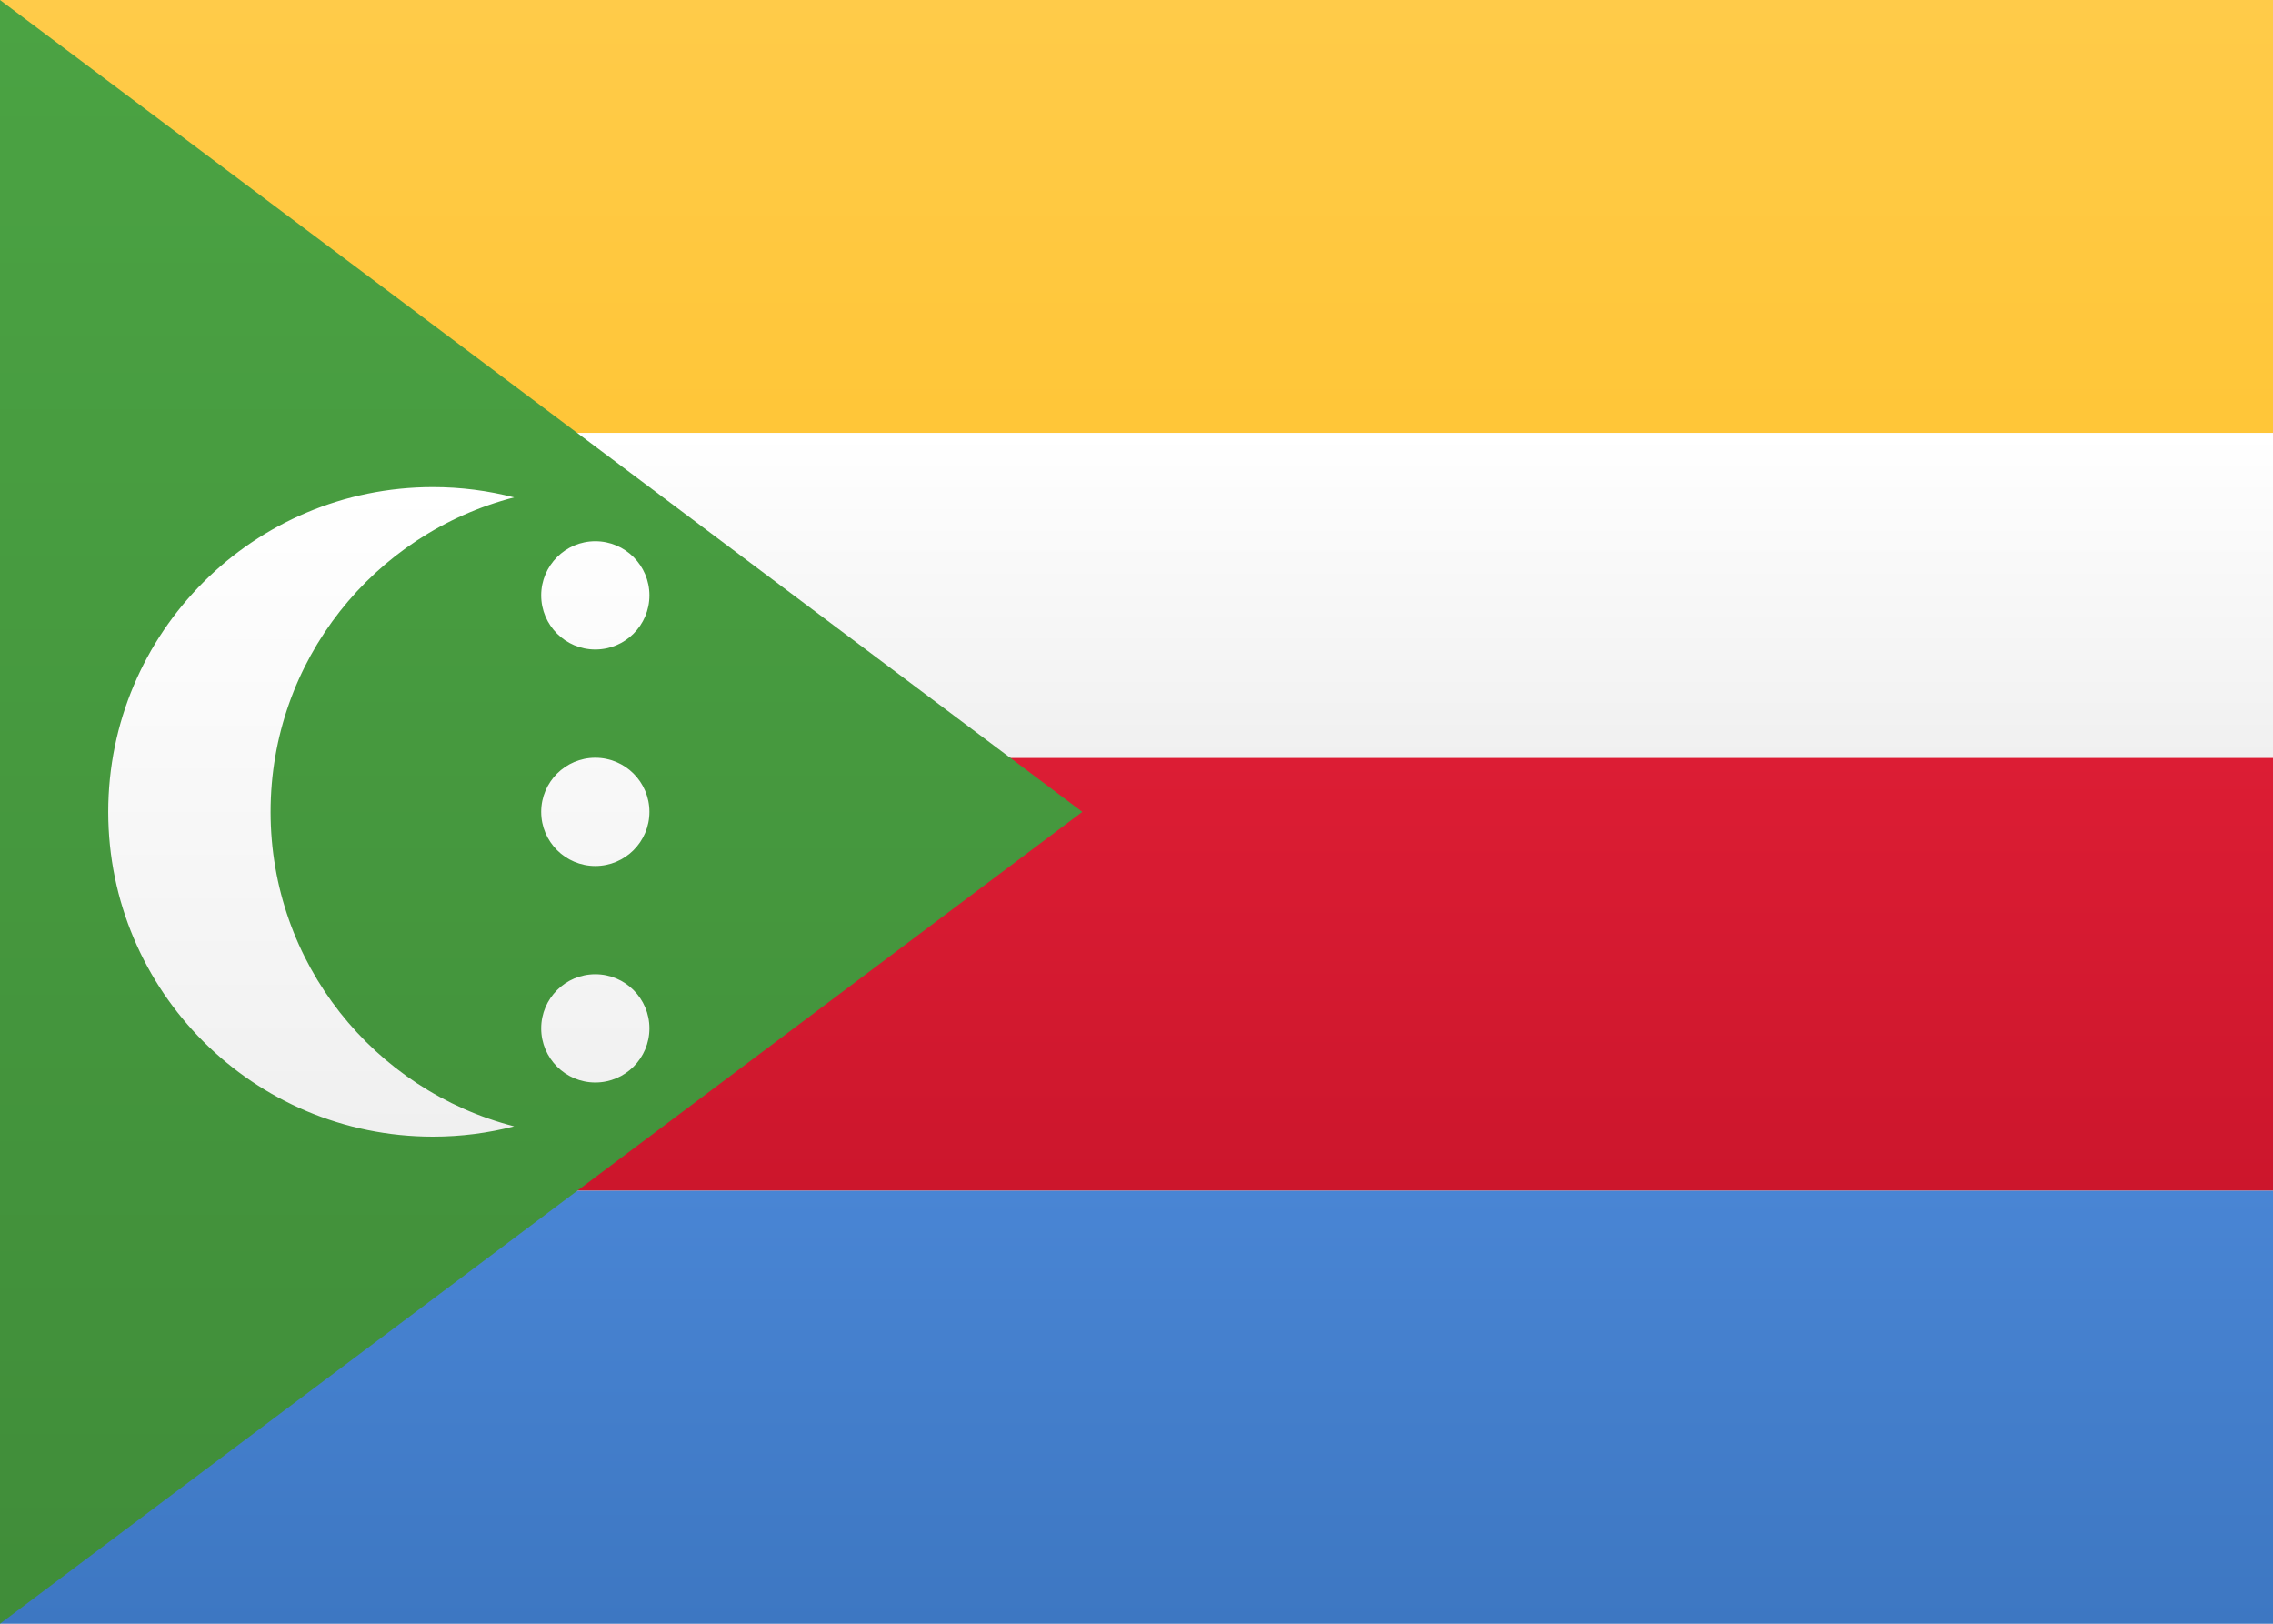
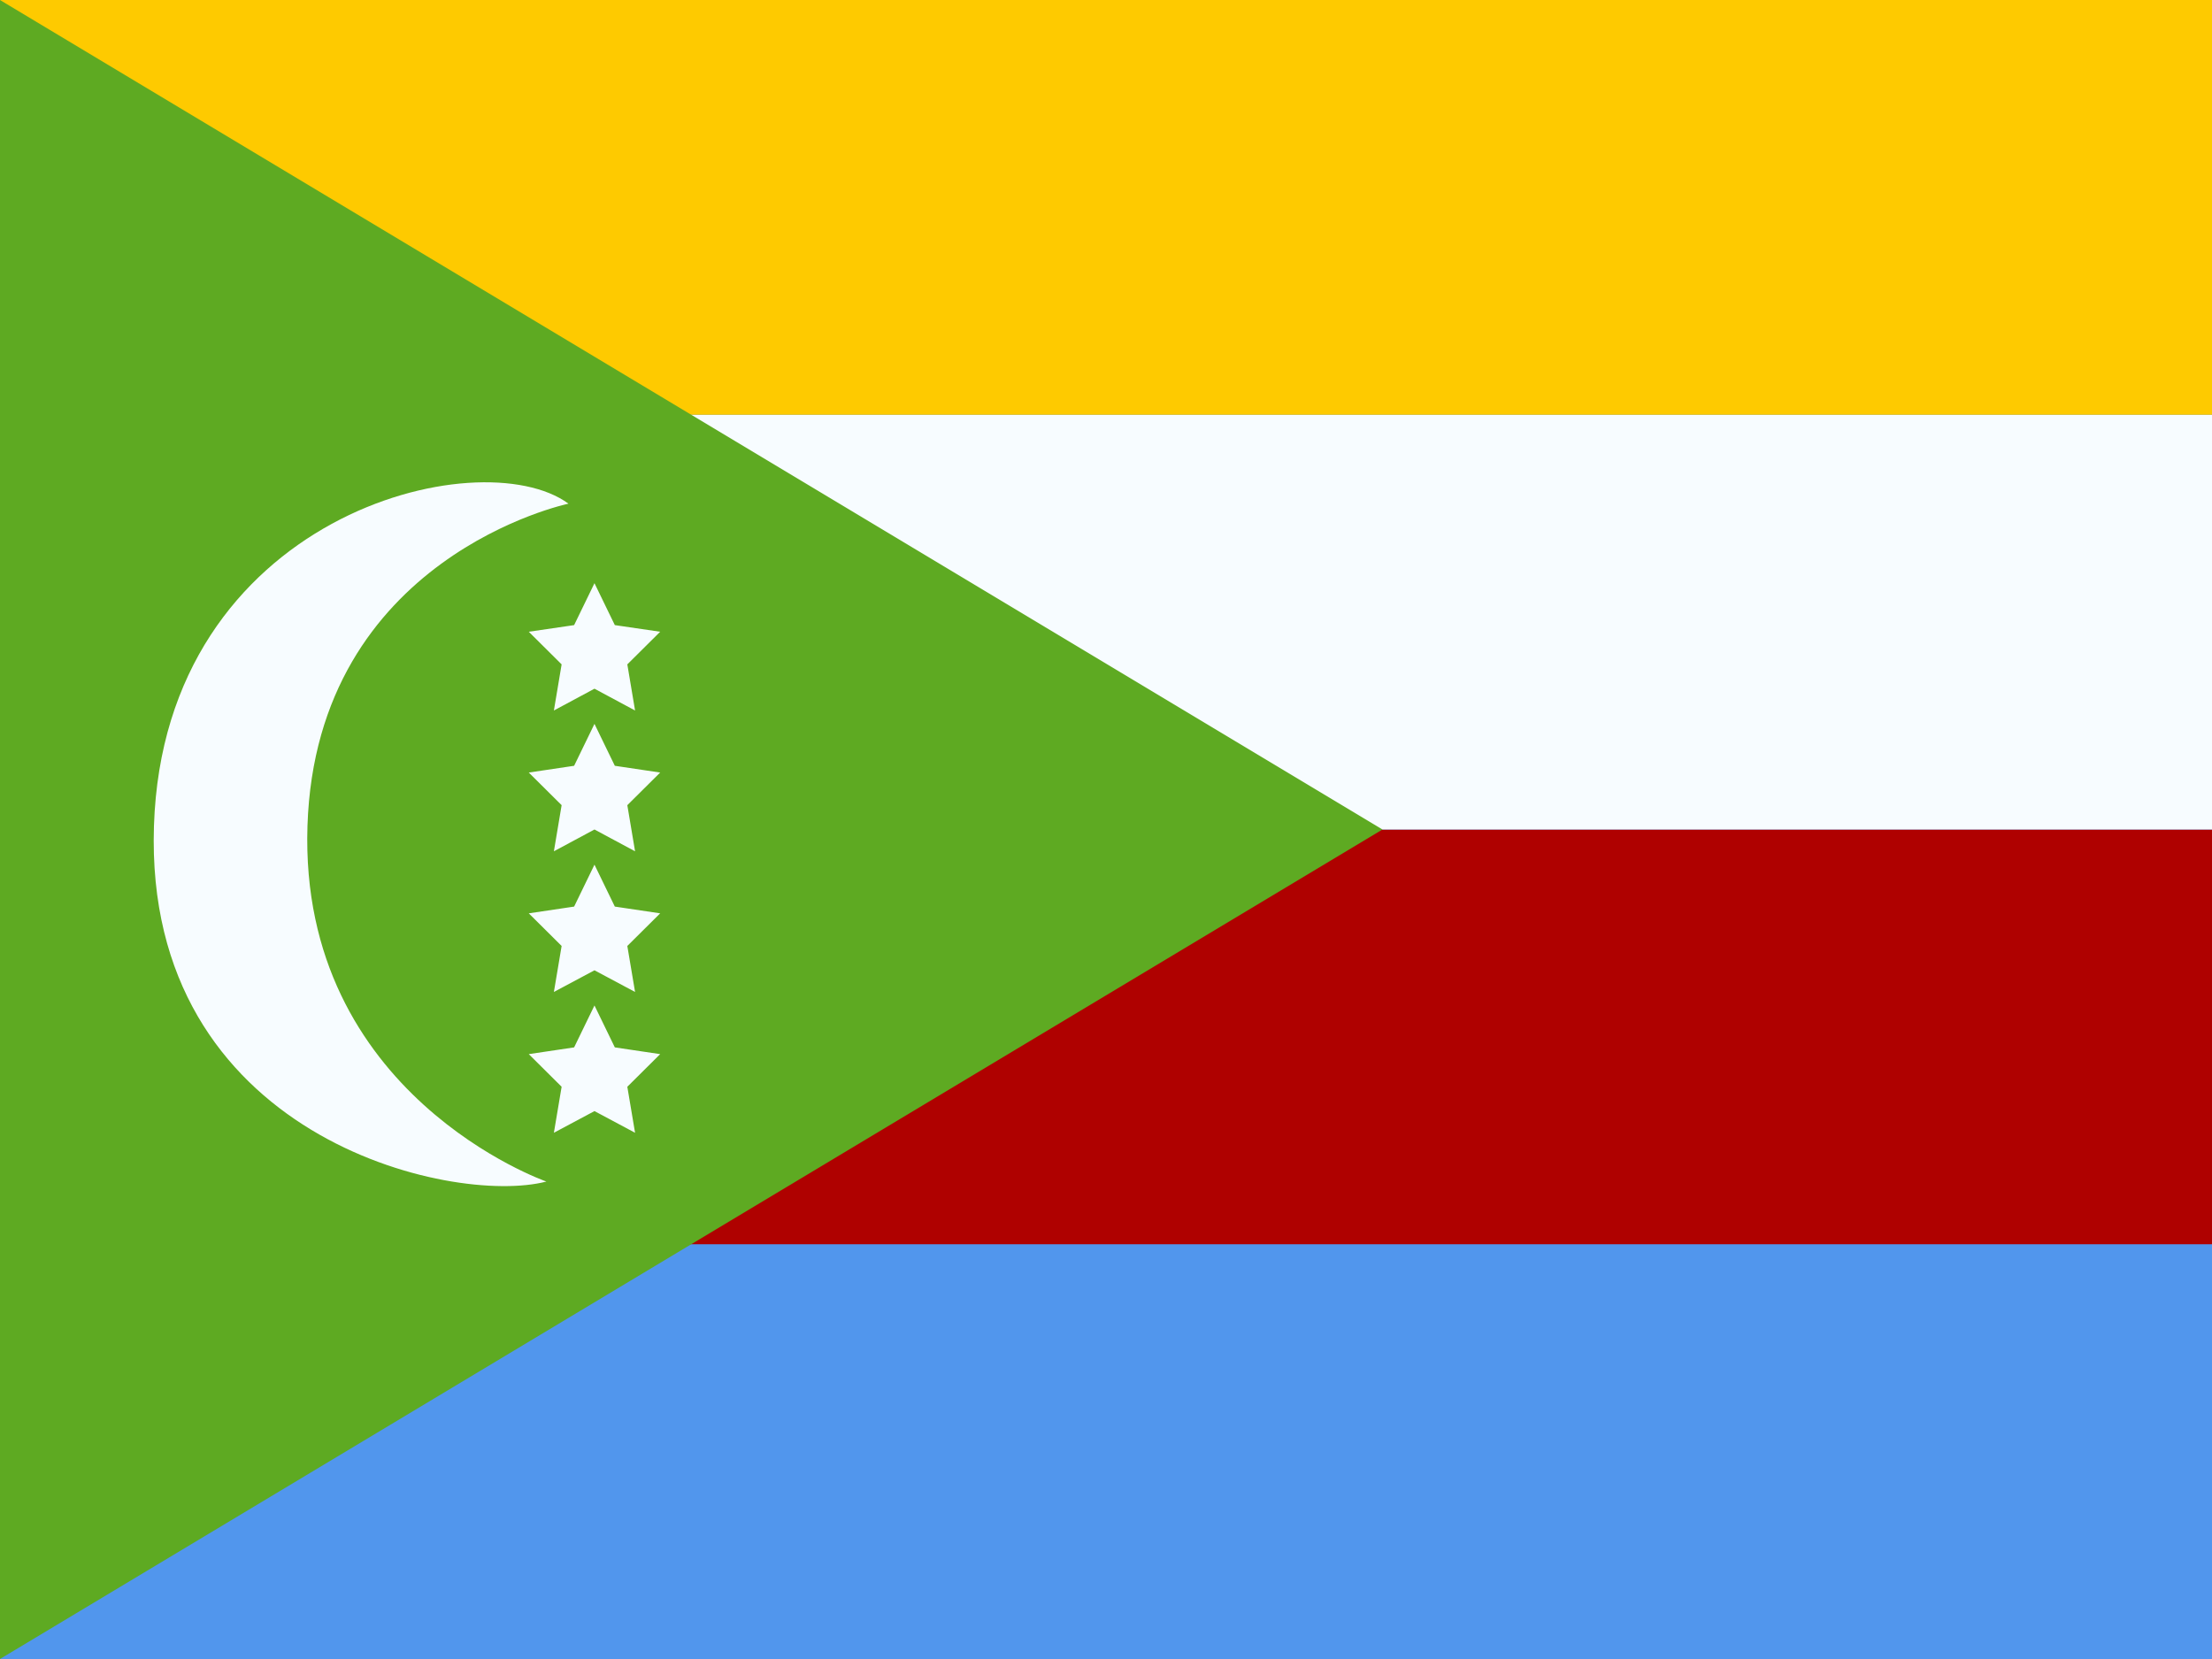
- <svg xmlns="http://www.w3.org/2000/svg" width="21px" height="15px" viewBox="0 0 21 15" version="1.1">
-   <defs>
-     <linearGradient x1="50%" y1="0%" x2="50%" y2="100%" id="linearGradient-1">
-       <stop stop-color="#FFFFFF" offset="0%" />
-       <stop stop-color="#F0F0F0" offset="100%" />
-     </linearGradient>
-     <linearGradient x1="50%" y1="0%" x2="50%" y2="100%" id="linearGradient-2">
-       <stop stop-color="#FFCB49" offset="0%" />
-       <stop stop-color="#FFC638" offset="100%" />
-     </linearGradient>
-     <linearGradient x1="50%" y1="0%" x2="50%" y2="100%" id="linearGradient-3">
-       <stop stop-color="#DC1D34" offset="0%" />
-       <stop stop-color="#CC162C" offset="100%" />
-     </linearGradient>
-     <linearGradient x1="50%" y1="0%" x2="50%" y2="100%" id="linearGradient-4">
-       <stop stop-color="#4985D4" offset="0%" />
-       <stop stop-color="#3D77C2" offset="100%" />
-     </linearGradient>
-     <linearGradient x1="50%" y1="0%" x2="50%" y2="100%" id="linearGradient-5">
-       <stop stop-color="#4BA343" offset="0%" />
-       <stop stop-color="#408D39" offset="100%" />
-     </linearGradient>
-   </defs>
-   <g id="Symbols" stroke="none" stroke-width="1" fill="none" fill-rule="evenodd">
-     <g id="KM">
-       <rect id="FlagBackground" fill="url(#linearGradient-1)" x="0" y="0" width="21" height="15" />
-       <rect id="Rectangle-2" fill="url(#linearGradient-2)" x="0" y="0" width="21" height="4" />
-       <rect id="Rectangle-2" fill="url(#linearGradient-3)" x="0" y="7" width="21" height="4" />
-       <rect id="Rectangle-2" fill="url(#linearGradient-4)" x="0" y="11" width="21" height="4" />
-       <rect id="Rectangle-2" fill="url(#linearGradient-1)" x="0" y="4" width="21" height="3" />
-       <polygon id="Rectangle-2" fill="url(#linearGradient-5)" points="0 15 10 7.5 0 0" />
-       <path d="M4.75,4.595 C4.51,4.533 4.259,4.5 4,4.5 C2.343,4.5 1,5.843 1,7.5 C1,9.157 2.343,10.5 4,10.5 C4.259,10.5 4.51,10.467 4.75,10.405 C3.456,10.072 2.5,8.898 2.5,7.5 C2.5,6.102 3.456,4.928 4.75,4.595 Z M5.5,6 C5.224,6 5,5.776 5,5.5 C5,5.224 5.224,5 5.5,5 C5.776,5 6,5.224 6,5.5 C6,5.776 5.776,6 5.5,6 Z M5.5,8 C5.224,8 5,7.776 5,7.5 C5,7.224 5.224,7 5.5,7 C5.776,7 6,7.224 6,7.5 C6,7.776 5.776,8 5.5,8 Z M5.5,10 C5.224,10 5,9.776 5,9.5 C5,9.224 5.224,9 5.5,9 C5.776,9 6,9.224 6,9.5 C6,9.776 5.776,10 5.5,10 Z" id="Oval-12" fill="url(#linearGradient-1)" />
+ <svg xmlns="http://www.w3.org/2000/svg" width="20" height="15" viewBox="0 0 20 15" fill="none">
+   <mask id="mask0_964_6874" style="mask-type:alpha" maskUnits="userSpaceOnUse" x="0" y="0" width="20" height="15">
+     <rect width="20" height="15" fill="white" />
+   </mask>
+   <g mask="url(#mask0_964_6874)">
+     <path fill-rule="evenodd" clip-rule="evenodd" d="M0 0V15H20V0H0Z" fill="#5196ED" />
+     <mask id="mask1_964_6874" style="mask-type:alpha" maskUnits="userSpaceOnUse" x="0" y="0" width="20" height="15">
+       <path fill-rule="evenodd" clip-rule="evenodd" d="M0 0V15H20V0H0Z" fill="white" />
+     </mask>
+     <g mask="url(#mask1_964_6874)">
+       <path fill-rule="evenodd" clip-rule="evenodd" d="M0 7.5V11.25H20V7.5H0Z" fill="#AF0100" />
+       <path fill-rule="evenodd" clip-rule="evenodd" d="M0 3.75V7.5H20V3.75H0Z" fill="#F7FCFF" />
+       <path fill-rule="evenodd" clip-rule="evenodd" d="M0 0V3.75H20V0H0Z" fill="#FECA00" />
+       <path fill-rule="evenodd" clip-rule="evenodd" d="M0 0L12.5 7.5L0 15V0Z" fill="#5EAA22" />
+       <path fill-rule="evenodd" clip-rule="evenodd" d="M4.94 10.683C4.94 10.683 2.701 9.904 2.78 7.468C2.859 5.031 5.14 4.554 5.14 4.554C4.341 3.967 1.483 4.655 1.392 7.468C1.3 10.281 4.089 10.906 4.94 10.683ZM5.008 6.424L5.078 6.007L4.781 5.712L5.191 5.652L5.375 5.273L5.559 5.652L5.969 5.712L5.672 6.007L5.742 6.424L5.375 6.227L5.008 6.424ZM5.078 7.28L5.008 7.697L5.375 7.5L5.742 7.697L5.672 7.28L5.969 6.985L5.559 6.924L5.375 6.545L5.191 6.924L4.781 6.985L5.078 7.28ZM5.008 8.969L5.078 8.553L4.781 8.258L5.191 8.197L5.375 7.818L5.559 8.197L5.969 8.258L5.672 8.553L5.742 8.969L5.375 8.773L5.008 8.969ZM5.008 10.242L5.078 9.826L4.781 9.531L5.191 9.47L5.375 9.091L5.559 9.47L5.969 9.531L5.672 9.826L5.742 10.242L5.375 10.046L5.008 10.242Z" fill="#F7FCFF" />
    </g>
  </g>
</svg>
